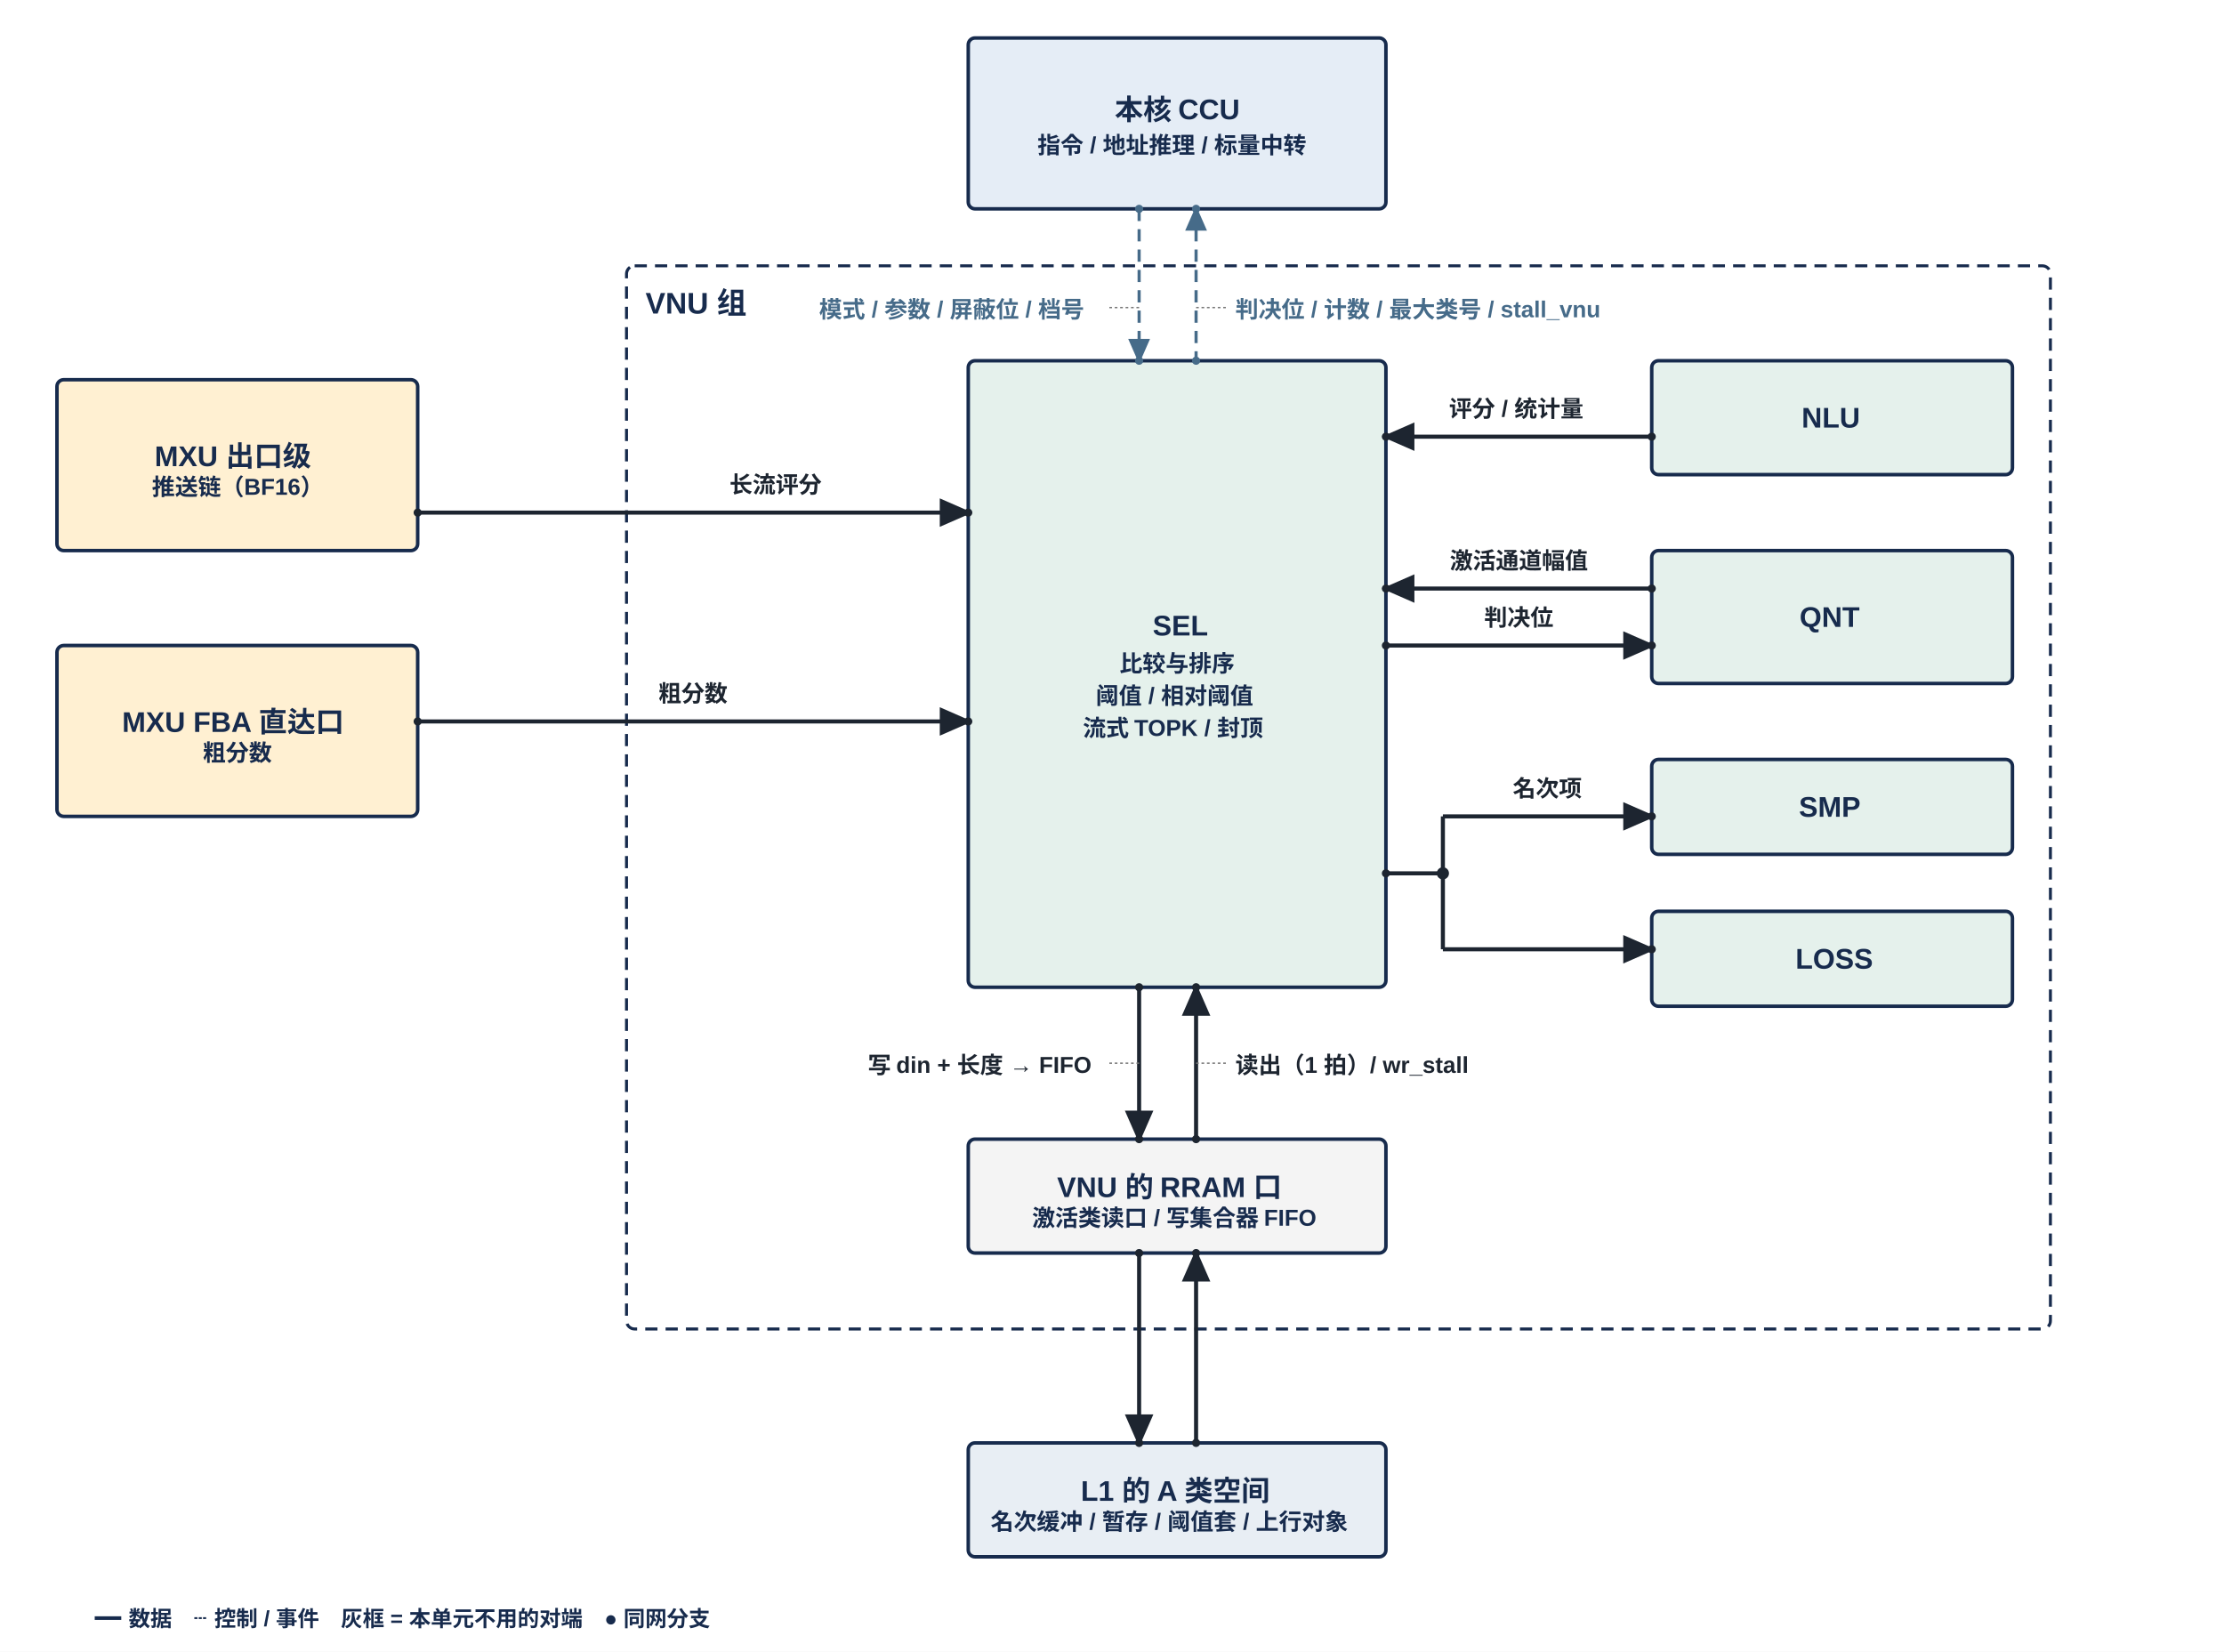
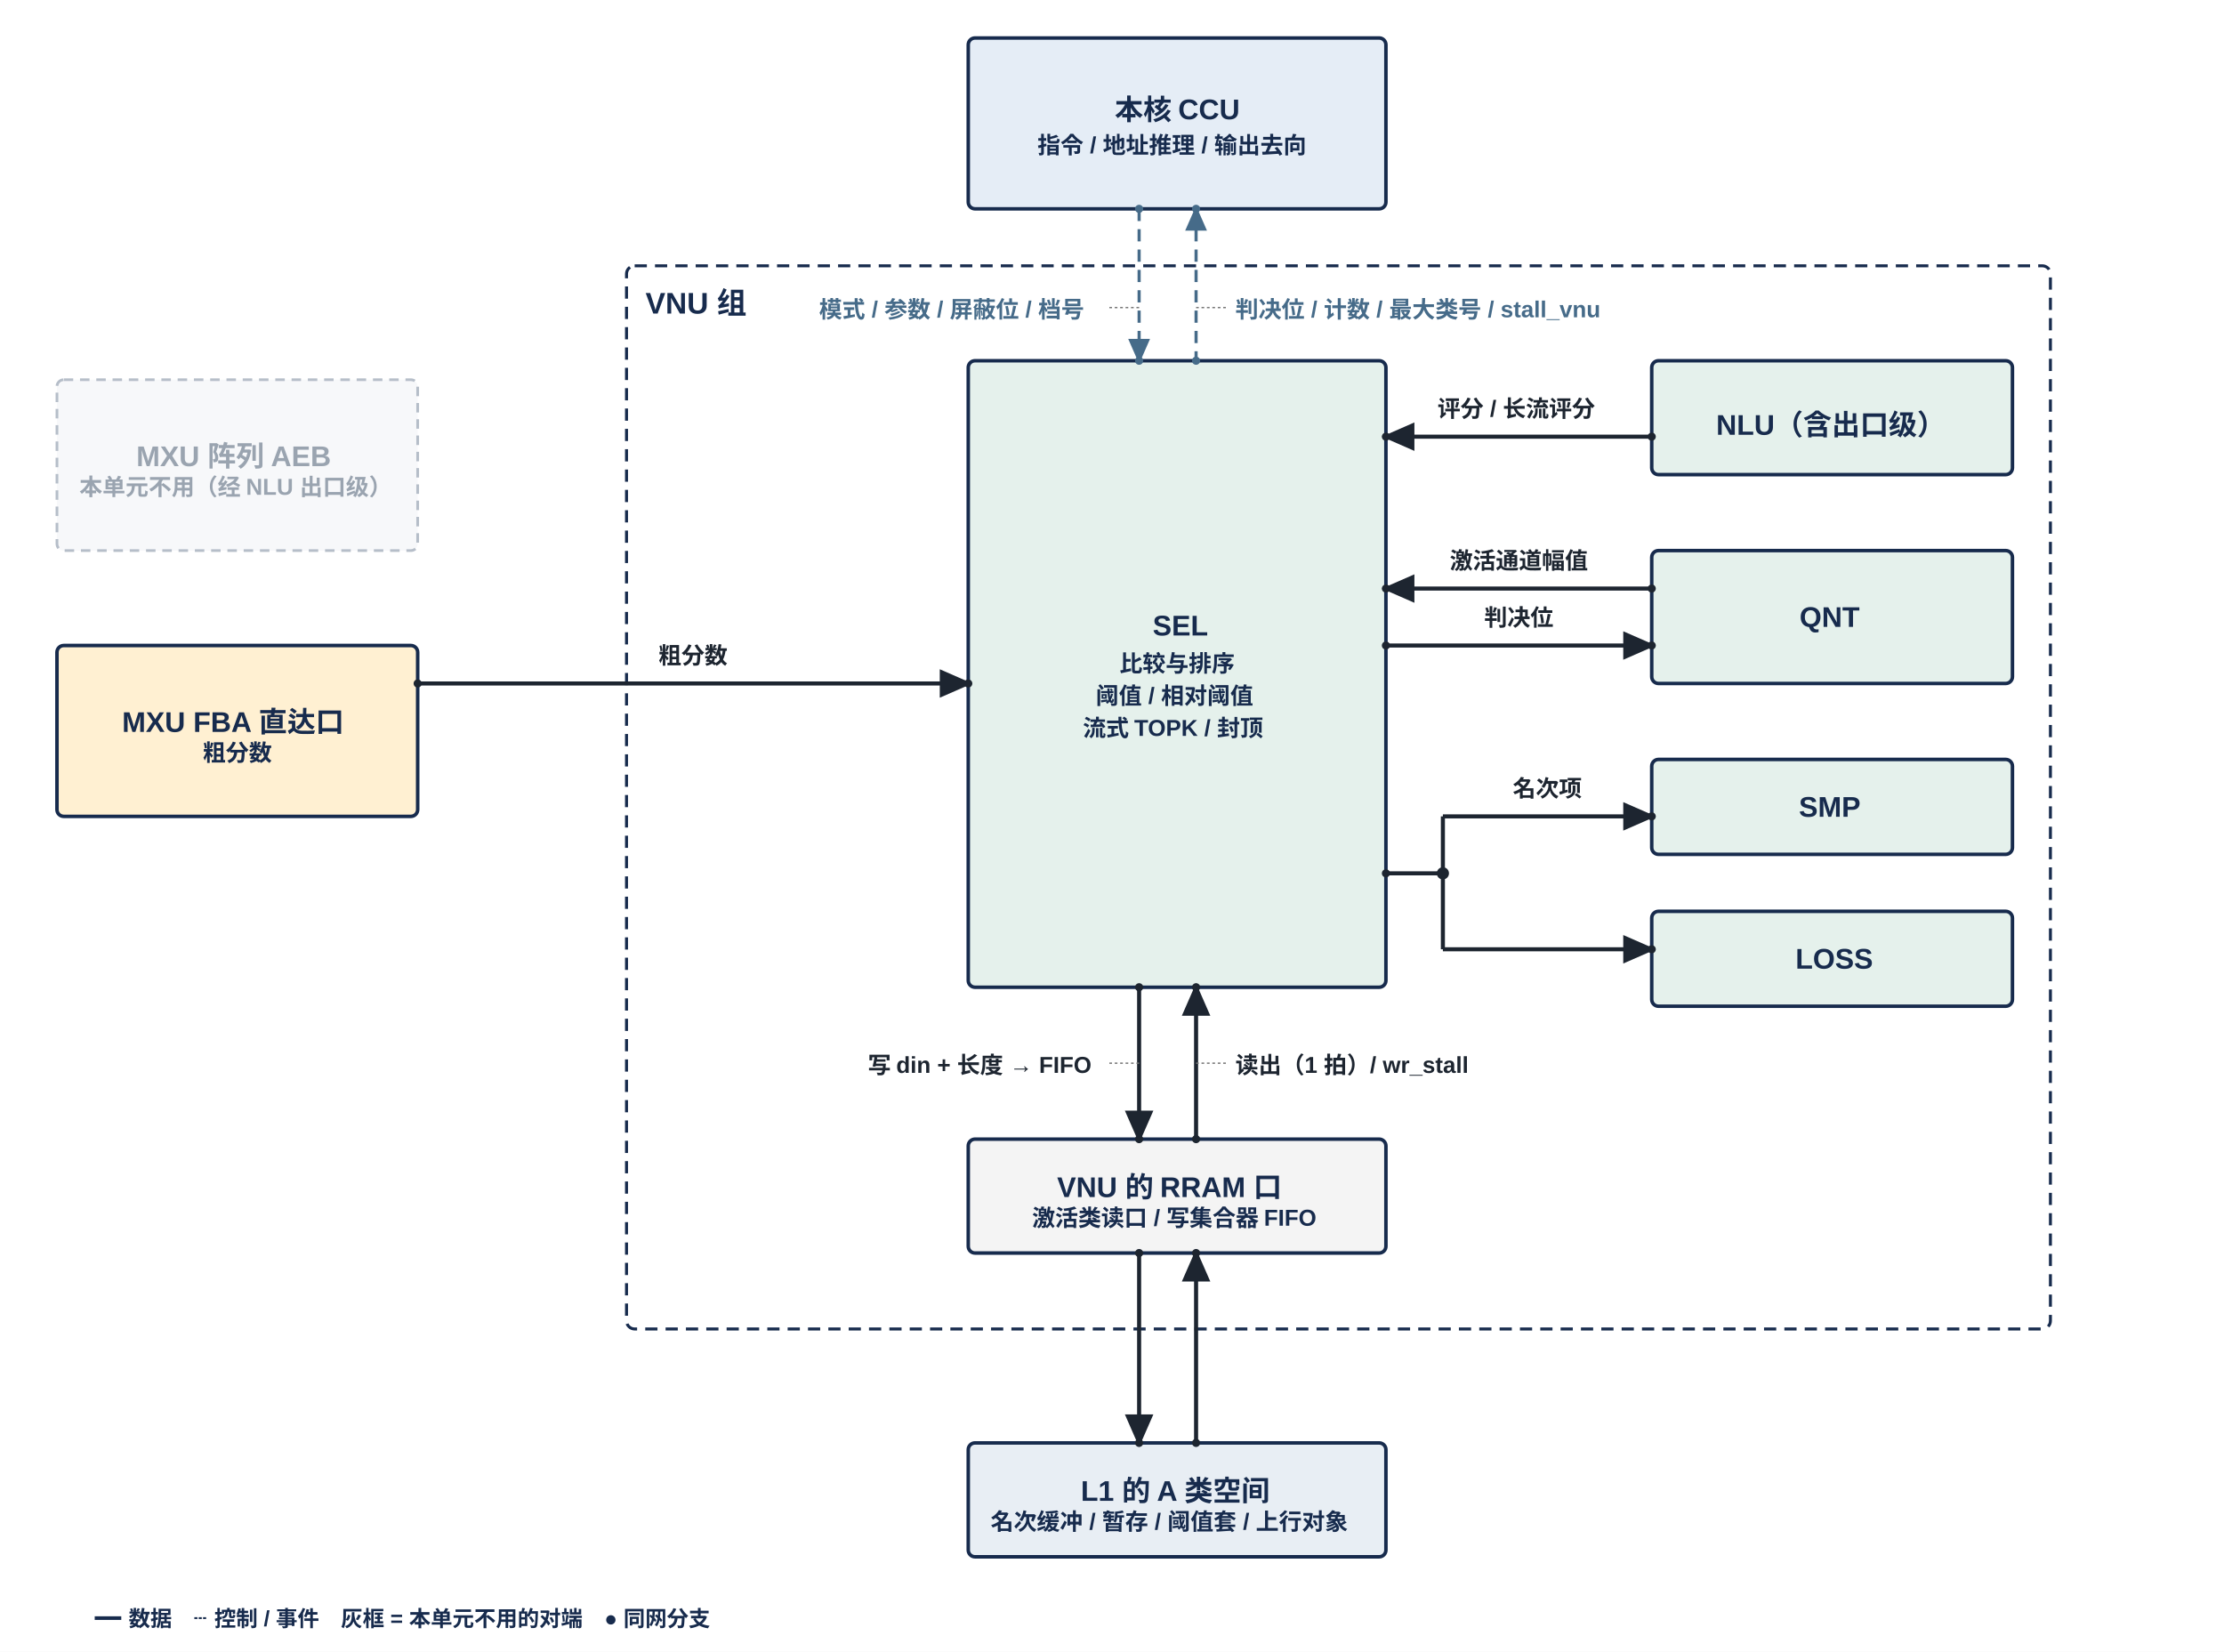
<svg xmlns="http://www.w3.org/2000/svg" width="1640" height="1218" viewBox="0 0 1640 1218">
  <defs>
    <marker id="ad" markerWidth="8" markerHeight="7" refX="7" refY="3.5" orient="auto">
      <path d="M0,0 L8,3.5 L0,7Z" fill="#1d2530" />
    </marker>
    <marker id="ac" markerWidth="8" markerHeight="7" refX="7" refY="3.5" orient="auto">
      <path d="M0,0 L8,3.5 L0,7Z" fill="#466b89" />
    </marker>
  </defs>
  <rect width="100%" height="100%" fill="white" />
  <rect x="462" y="196" width="1050" height="784" rx="6" fill="none" stroke="#172b4d" stroke-width="2.2" stroke-dasharray="9 6" />
  <text x="476.0" y="218" text-anchor="start" dominant-baseline="central" font-family="Microsoft YaHei,Arial,sans-serif" font-size="22" font-weight="700" fill="#172b4d">VNU 组</text>
  <rect x="714" y="28" width="308" height="126" rx="5" fill="#e5edf6" stroke="#172b4d" stroke-width="2.6" />
  <text x="822.0" y="79.1" text-anchor="start" dominant-baseline="central" font-family="Microsoft YaHei,Arial,sans-serif" font-size="21" font-weight="700" fill="#172b4d">本核 CCU</text>
-   <text x="765.0" y="105.7" text-anchor="start" dominant-baseline="central" font-family="Microsoft YaHei,Arial,sans-serif" font-size="17" font-weight="700" fill="#172b4d">指令 / 地址推理 / 标量中转</text>
-   <rect x="42" y="280" width="266" height="126" rx="5" fill="#fff0d2" stroke="#172b4d" stroke-width="2.6" />
-   <text x="114.0" y="331.1" text-anchor="start" dominant-baseline="central" font-family="Microsoft YaHei,Arial,sans-serif" font-size="21" font-weight="700" fill="#172b4d">MXU 出口级</text>
-   <text x="112.0" y="357.7" text-anchor="start" dominant-baseline="central" font-family="Microsoft YaHei,Arial,sans-serif" font-size="17" font-weight="700" fill="#172b4d">推送链（BF16）</text>
+   <text x="765.0" y="105.7" text-anchor="start" dominant-baseline="central" font-family="Microsoft YaHei,Arial,sans-serif" font-size="17" font-weight="700" fill="#172b4d">指令 / 地址推理 / 输出去向</text>
+   <rect x="42" y="280" width="266" height="126" rx="5" fill="#f7f8fa" stroke="#b6bec9" stroke-width="2" stroke-dasharray="7 5" />
+   <text x="100.5" y="331.1" text-anchor="start" dominant-baseline="central" font-family="Microsoft YaHei,Arial,sans-serif" font-size="21" font-weight="700" fill="#9aa4b0">MXU 阵列 AEB</text>
+   <text x="58.5" y="357.7" text-anchor="start" dominant-baseline="central" font-family="Microsoft YaHei,Arial,sans-serif" font-size="17" font-weight="700" fill="#9aa4b0">本单元不用（经 NLU 出口级）</text>
  <rect x="42" y="476" width="266" height="126" rx="5" fill="#fff0d2" stroke="#172b4d" stroke-width="2.6" />
  <text x="90.0" y="527.1" text-anchor="start" dominant-baseline="central" font-family="Microsoft YaHei,Arial,sans-serif" font-size="21" font-weight="700" fill="#172b4d">MXU FBA 直达口</text>
  <text x="149.5" y="553.7" text-anchor="start" dominant-baseline="central" font-family="Microsoft YaHei,Arial,sans-serif" font-size="17" font-weight="700" fill="#172b4d">粗分数</text>
  <rect x="714" y="266" width="308" height="462" rx="5" fill="#e5f1ec" stroke="#172b4d" stroke-width="2.6" />
  <text x="850.0" y="461.3" text-anchor="start" dominant-baseline="central" font-family="Microsoft YaHei,Arial,sans-serif" font-size="21" font-weight="700" fill="#172b4d">SEL</text>
  <text x="825.5" y="487.9" text-anchor="start" dominant-baseline="central" font-family="Microsoft YaHei,Arial,sans-serif" font-size="17" font-weight="700" fill="#172b4d">比较与排序</text>
  <text x="808.0" y="511.7" text-anchor="start" dominant-baseline="central" font-family="Microsoft YaHei,Arial,sans-serif" font-size="17" font-weight="700" fill="#172b4d">阈值 / 相对阈值</text>
  <text x="798.5" y="535.5" text-anchor="start" dominant-baseline="central" font-family="Microsoft YaHei,Arial,sans-serif" font-size="17" font-weight="700" fill="#172b4d">流式 TOPK / 封顶</text>
  <rect x="714" y="840" width="308" height="84" rx="5" fill="#f4f4f4" stroke="#172b4d" stroke-width="2.6" />
  <text x="779.5" y="870.1" text-anchor="start" dominant-baseline="central" font-family="Microsoft YaHei,Arial,sans-serif" font-size="21" font-weight="700" fill="#172b4d">VNU 的 RRAM 口</text>
  <text x="761.0" y="896.7" text-anchor="start" dominant-baseline="central" font-family="Microsoft YaHei,Arial,sans-serif" font-size="17" font-weight="700" fill="#172b4d">激活类读口 / 写集合器 FIFO</text>
  <rect x="714" y="1064" width="308" height="84" rx="5" fill="#e8eef4" stroke="#172b4d" stroke-width="2.6" />
  <text x="797.0" y="1094.1" text-anchor="start" dominant-baseline="central" font-family="Microsoft YaHei,Arial,sans-serif" font-size="21" font-weight="700" fill="#172b4d">L1 的 A 类空间</text>
  <text x="730.5" y="1120.7" text-anchor="start" dominant-baseline="central" font-family="Microsoft YaHei,Arial,sans-serif" font-size="17" font-weight="700" fill="#172b4d">名次缓冲 / 暂存 / 阈值套 / 上行对象</text>
  <rect x="1218" y="266" width="266" height="84" rx="5" fill="#e5f1ec" stroke="#172b4d" stroke-width="2.6" />
-   <text x="1328.5" y="308.0" text-anchor="start" dominant-baseline="central" font-family="Microsoft YaHei,Arial,sans-serif" font-size="21" font-weight="700" fill="#172b4d">NLU</text>
+   <text x="1265.5" y="308.0" text-anchor="start" dominant-baseline="central" font-family="Microsoft YaHei,Arial,sans-serif" font-size="21" font-weight="700" fill="#172b4d">NLU（含出口级）</text>
  <rect x="1218" y="406" width="266" height="98" rx="5" fill="#e5f1ec" stroke="#172b4d" stroke-width="2.6" />
  <text x="1327.0" y="455.0" text-anchor="start" dominant-baseline="central" font-family="Microsoft YaHei,Arial,sans-serif" font-size="21" font-weight="700" fill="#172b4d">QNT</text>
  <rect x="1218" y="560" width="266" height="70" rx="5" fill="#e5f1ec" stroke="#172b4d" stroke-width="2.6" />
  <text x="1326.5" y="595.0" text-anchor="start" dominant-baseline="central" font-family="Microsoft YaHei,Arial,sans-serif" font-size="21" font-weight="700" fill="#172b4d">SMP</text>
  <rect x="1218" y="672" width="266" height="70" rx="5" fill="#e5f1ec" stroke="#172b4d" stroke-width="2.6" />
  <text x="1324.0" y="707.0" text-anchor="start" dominant-baseline="central" font-family="Microsoft YaHei,Arial,sans-serif" font-size="21" font-weight="700" fill="#172b4d">LOSS</text>
  <path d="M840,154 L840,266" fill="none" stroke="#466b89" stroke-width="2.3" stroke-dasharray="9 6" />
  <path d="M840.0,254.0 L840,266" stroke="#466b89" stroke-width="2.3" marker-end="url(#ac)" />
  <path d="M882,154 L882,266" fill="none" stroke="#466b89" stroke-width="2.3" stroke-dasharray="9 6" />
  <path d="M882.0,166.0 L882,154" stroke="#466b89" stroke-width="2.3" marker-end="url(#ac)" />
-   <path d="M308,378 L714,378" fill="none" stroke="#1d2530" stroke-width="3" />
-   <path d="M702.0,378.0 L714,378" stroke="#1d2530" stroke-width="3" marker-end="url(#ad)" />
-   <path d="M308,532 L714,532" fill="none" stroke="#1d2530" stroke-width="3" />
-   <path d="M702.0,532.0 L714,532" stroke="#1d2530" stroke-width="3" marker-end="url(#ad)" />
+   <path d="M308,504 L714,504" fill="none" stroke="#1d2530" stroke-width="3" />
+   <path d="M702.0,504.0 L714,504" stroke="#1d2530" stroke-width="3" marker-end="url(#ad)" />
  <path d="M840,728 L840,840" fill="none" stroke="#1d2530" stroke-width="3" />
  <path d="M840.0,828.0 L840,840" stroke="#1d2530" stroke-width="3" marker-end="url(#ad)" />
  <path d="M882,728 L882,840" fill="none" stroke="#1d2530" stroke-width="3" />
  <path d="M882.0,740.0 L882,728" stroke="#1d2530" stroke-width="3" marker-end="url(#ad)" />
  <path d="M840,924 L840,1064" fill="none" stroke="#1d2530" stroke-width="3" />
  <path d="M840.0,1052.0 L840,1064" stroke="#1d2530" stroke-width="3" marker-end="url(#ad)" />
  <path d="M882,924 L882,1064" fill="none" stroke="#1d2530" stroke-width="3" />
  <path d="M882.0,936.0 L882,924" stroke="#1d2530" stroke-width="3" marker-end="url(#ad)" />
  <path d="M1022,322 L1218,322" fill="none" stroke="#1d2530" stroke-width="3" />
  <path d="M1034.0,322.0 L1022,322" stroke="#1d2530" stroke-width="3" marker-end="url(#ad)" />
  <path d="M1022,434 L1218,434" fill="none" stroke="#1d2530" stroke-width="3" />
  <path d="M1034.0,434.0 L1022,434" stroke="#1d2530" stroke-width="3" marker-end="url(#ad)" />
  <path d="M1022,476 L1218,476" fill="none" stroke="#1d2530" stroke-width="3" />
  <path d="M1206.0,476.0 L1218,476" stroke="#1d2530" stroke-width="3" marker-end="url(#ad)" />
  <path d="M1064,644 L1064,700" fill="none" stroke="#1d2530" stroke-width="3" />
  <path d="M1064,700 L1218,700" fill="none" stroke="#1d2530" stroke-width="3" />
  <path d="M1022,644 L1064,644" fill="none" stroke="#1d2530" stroke-width="3" />
  <path d="M1064,602 L1064,644" fill="none" stroke="#1d2530" stroke-width="3" />
  <path d="M1064,602 L1218,602" fill="none" stroke="#1d2530" stroke-width="3" />
  <path d="M1206.0,602.0 L1218,602" stroke="#1d2530" stroke-width="3" marker-end="url(#ad)" />
  <path d="M1206.0,700.0 L1218,700" stroke="#1d2530" stroke-width="3" marker-end="url(#ad)" />
  <circle cx="1064" cy="644" r="4.5" fill="#1d2530" />
  <circle cx="840" cy="266" r="3" fill="#466b89" />
  <circle cx="840" cy="154" r="3" fill="#466b89" />
  <path d="M840,226.8 L818,226.8" stroke="#777" stroke-width="1" stroke-dasharray="2 2" fill="none" />
  <rect x="597.0" y="213.8" width="221" height="26" rx="2" fill="white" />
  <text x="604.0" y="226.8" text-anchor="start" dominant-baseline="central" font-family="Microsoft YaHei,Arial,sans-serif" font-size="17" font-weight="700" fill="#466b89">模式 / 参数 / 屏蔽位 / 档号</text>
  <circle cx="882" cy="266" r="3" fill="#466b89" />
  <circle cx="882" cy="154" r="3" fill="#466b89" />
  <path d="M882,226.8 L904,226.8" stroke="#777" stroke-width="1" stroke-dasharray="2 2" fill="none" />
  <rect x="904.0" y="213.8" width="296" height="26" rx="2" fill="white" />
  <text x="911.0" y="226.8" text-anchor="start" dominant-baseline="central" font-family="Microsoft YaHei,Arial,sans-serif" font-size="17" font-weight="700" fill="#466b89">判决位 / 计数 / 最大类号 / stall_vnu</text>
-   <circle cx="714" cy="378" r="3" fill="#1d2530" />
-   <circle cx="308" cy="378" r="3" fill="#1d2530" />
-   <rect x="530.9" y="343.0" width="82" height="26" rx="2" fill="white" />
-   <text x="537.9" y="356.0" text-anchor="start" dominant-baseline="central" font-family="Microsoft YaHei,Arial,sans-serif" font-size="17" font-weight="700" fill="#1d2530">长流评分</text>
-   <circle cx="714" cy="532" r="3" fill="#1d2530" />
-   <circle cx="308" cy="532" r="3" fill="#1d2530" />
-   <rect x="478.5" y="497.0" width="65" height="26" rx="2" fill="white" />
-   <text x="485.5" y="510.0" text-anchor="start" dominant-baseline="central" font-family="Microsoft YaHei,Arial,sans-serif" font-size="17" font-weight="700" fill="#1d2530">粗分数</text>
+   <circle cx="714" cy="504" r="3" fill="#1d2530" />
+   <circle cx="308" cy="504" r="3" fill="#1d2530" />
+   <rect x="478.5" y="469.0" width="65" height="26" rx="2" fill="white" />
+   <text x="485.5" y="482.0" text-anchor="start" dominant-baseline="central" font-family="Microsoft YaHei,Arial,sans-serif" font-size="17" font-weight="700" fill="#1d2530">粗分数</text>
  <circle cx="840" cy="840" r="3" fill="#1d2530" />
  <circle cx="840" cy="728" r="3" fill="#1d2530" />
  <path d="M840,784.0 L818,784.0" stroke="#777" stroke-width="1" stroke-dasharray="2 2" fill="none" />
  <rect x="633.0" y="771.0" width="185" height="26" rx="2" fill="white" />
  <text x="640.0" y="784.0" text-anchor="start" dominant-baseline="central" font-family="Microsoft YaHei,Arial,sans-serif" font-size="17" font-weight="700" fill="#1d2530">写 din + 长度 → FIFO</text>
  <circle cx="882" cy="728" r="3" fill="#1d2530" />
  <circle cx="882" cy="840" r="3" fill="#1d2530" />
  <path d="M882,784.0 L904,784.0" stroke="#777" stroke-width="1" stroke-dasharray="2 2" fill="none" />
  <rect x="904.0" y="771.0" width="191" height="26" rx="2" fill="white" />
  <text x="911.0" y="784.0" text-anchor="start" dominant-baseline="central" font-family="Microsoft YaHei,Arial,sans-serif" font-size="17" font-weight="700" fill="#1d2530">读出（1 拍）/ wr_stall</text>
  <circle cx="840" cy="1064" r="3" fill="#1d2530" />
  <circle cx="840" cy="924" r="3" fill="#1d2530" />
  <circle cx="882" cy="1064" r="3" fill="#1d2530" />
  <circle cx="882" cy="924" r="3" fill="#1d2530" />
  <circle cx="1022" cy="322" r="3" fill="#1d2530" />
  <circle cx="1218" cy="322" r="3" fill="#1d2530" />
-   <rect x="1061.5" y="287.0" width="117" height="26" rx="2" fill="white" />
-   <text x="1068.5" y="300.0" text-anchor="start" dominant-baseline="central" font-family="Microsoft YaHei,Arial,sans-serif" font-size="17" font-weight="700" fill="#1d2530">评分 / 统计量</text>
+   <rect x="1053.0" y="287.0" width="134" height="26" rx="2" fill="white" />
+   <text x="1060.0" y="300.0" text-anchor="start" dominant-baseline="central" font-family="Microsoft YaHei,Arial,sans-serif" font-size="17" font-weight="700" fill="#1d2530">评分 / 长流评分</text>
  <circle cx="1022" cy="434" r="3" fill="#1d2530" />
  <circle cx="1218" cy="434" r="3" fill="#1d2530" />
  <rect x="1062.0" y="399.0" width="116" height="26" rx="2" fill="white" />
  <text x="1069.0" y="412.0" text-anchor="start" dominant-baseline="central" font-family="Microsoft YaHei,Arial,sans-serif" font-size="17" font-weight="700" fill="#1d2530">激活通道幅值</text>
  <circle cx="1218" cy="476" r="3" fill="#1d2530" />
  <circle cx="1022" cy="476" r="3" fill="#1d2530" />
  <rect x="1087.5" y="441.0" width="65" height="26" rx="2" fill="white" />
  <text x="1094.5" y="454.0" text-anchor="start" dominant-baseline="central" font-family="Microsoft YaHei,Arial,sans-serif" font-size="17" font-weight="700" fill="#1d2530">判决位</text>
  <circle cx="1218" cy="602" r="3" fill="#1d2530" />
  <circle cx="1022" cy="644" r="3" fill="#1d2530" />
  <circle cx="1218" cy="700" r="3" fill="#1d2530" />
  <rect x="1108.5" y="567.0" width="65" height="26" rx="2" fill="white" />
  <text x="1115.5" y="580.0" text-anchor="start" dominant-baseline="central" font-family="Microsoft YaHei,Arial,sans-serif" font-size="17" font-weight="700" fill="#1d2530">名次项</text>
  <text x="70.0" y="1190" text-anchor="start" dominant-baseline="central" font-family="Microsoft YaHei,Arial,sans-serif" font-size="16" font-weight="700" fill="#172b4d">━━ 数据　┄ 控制 / 事件　灰框 = 本单元不用的对端　● 同网分支</text>
</svg>
